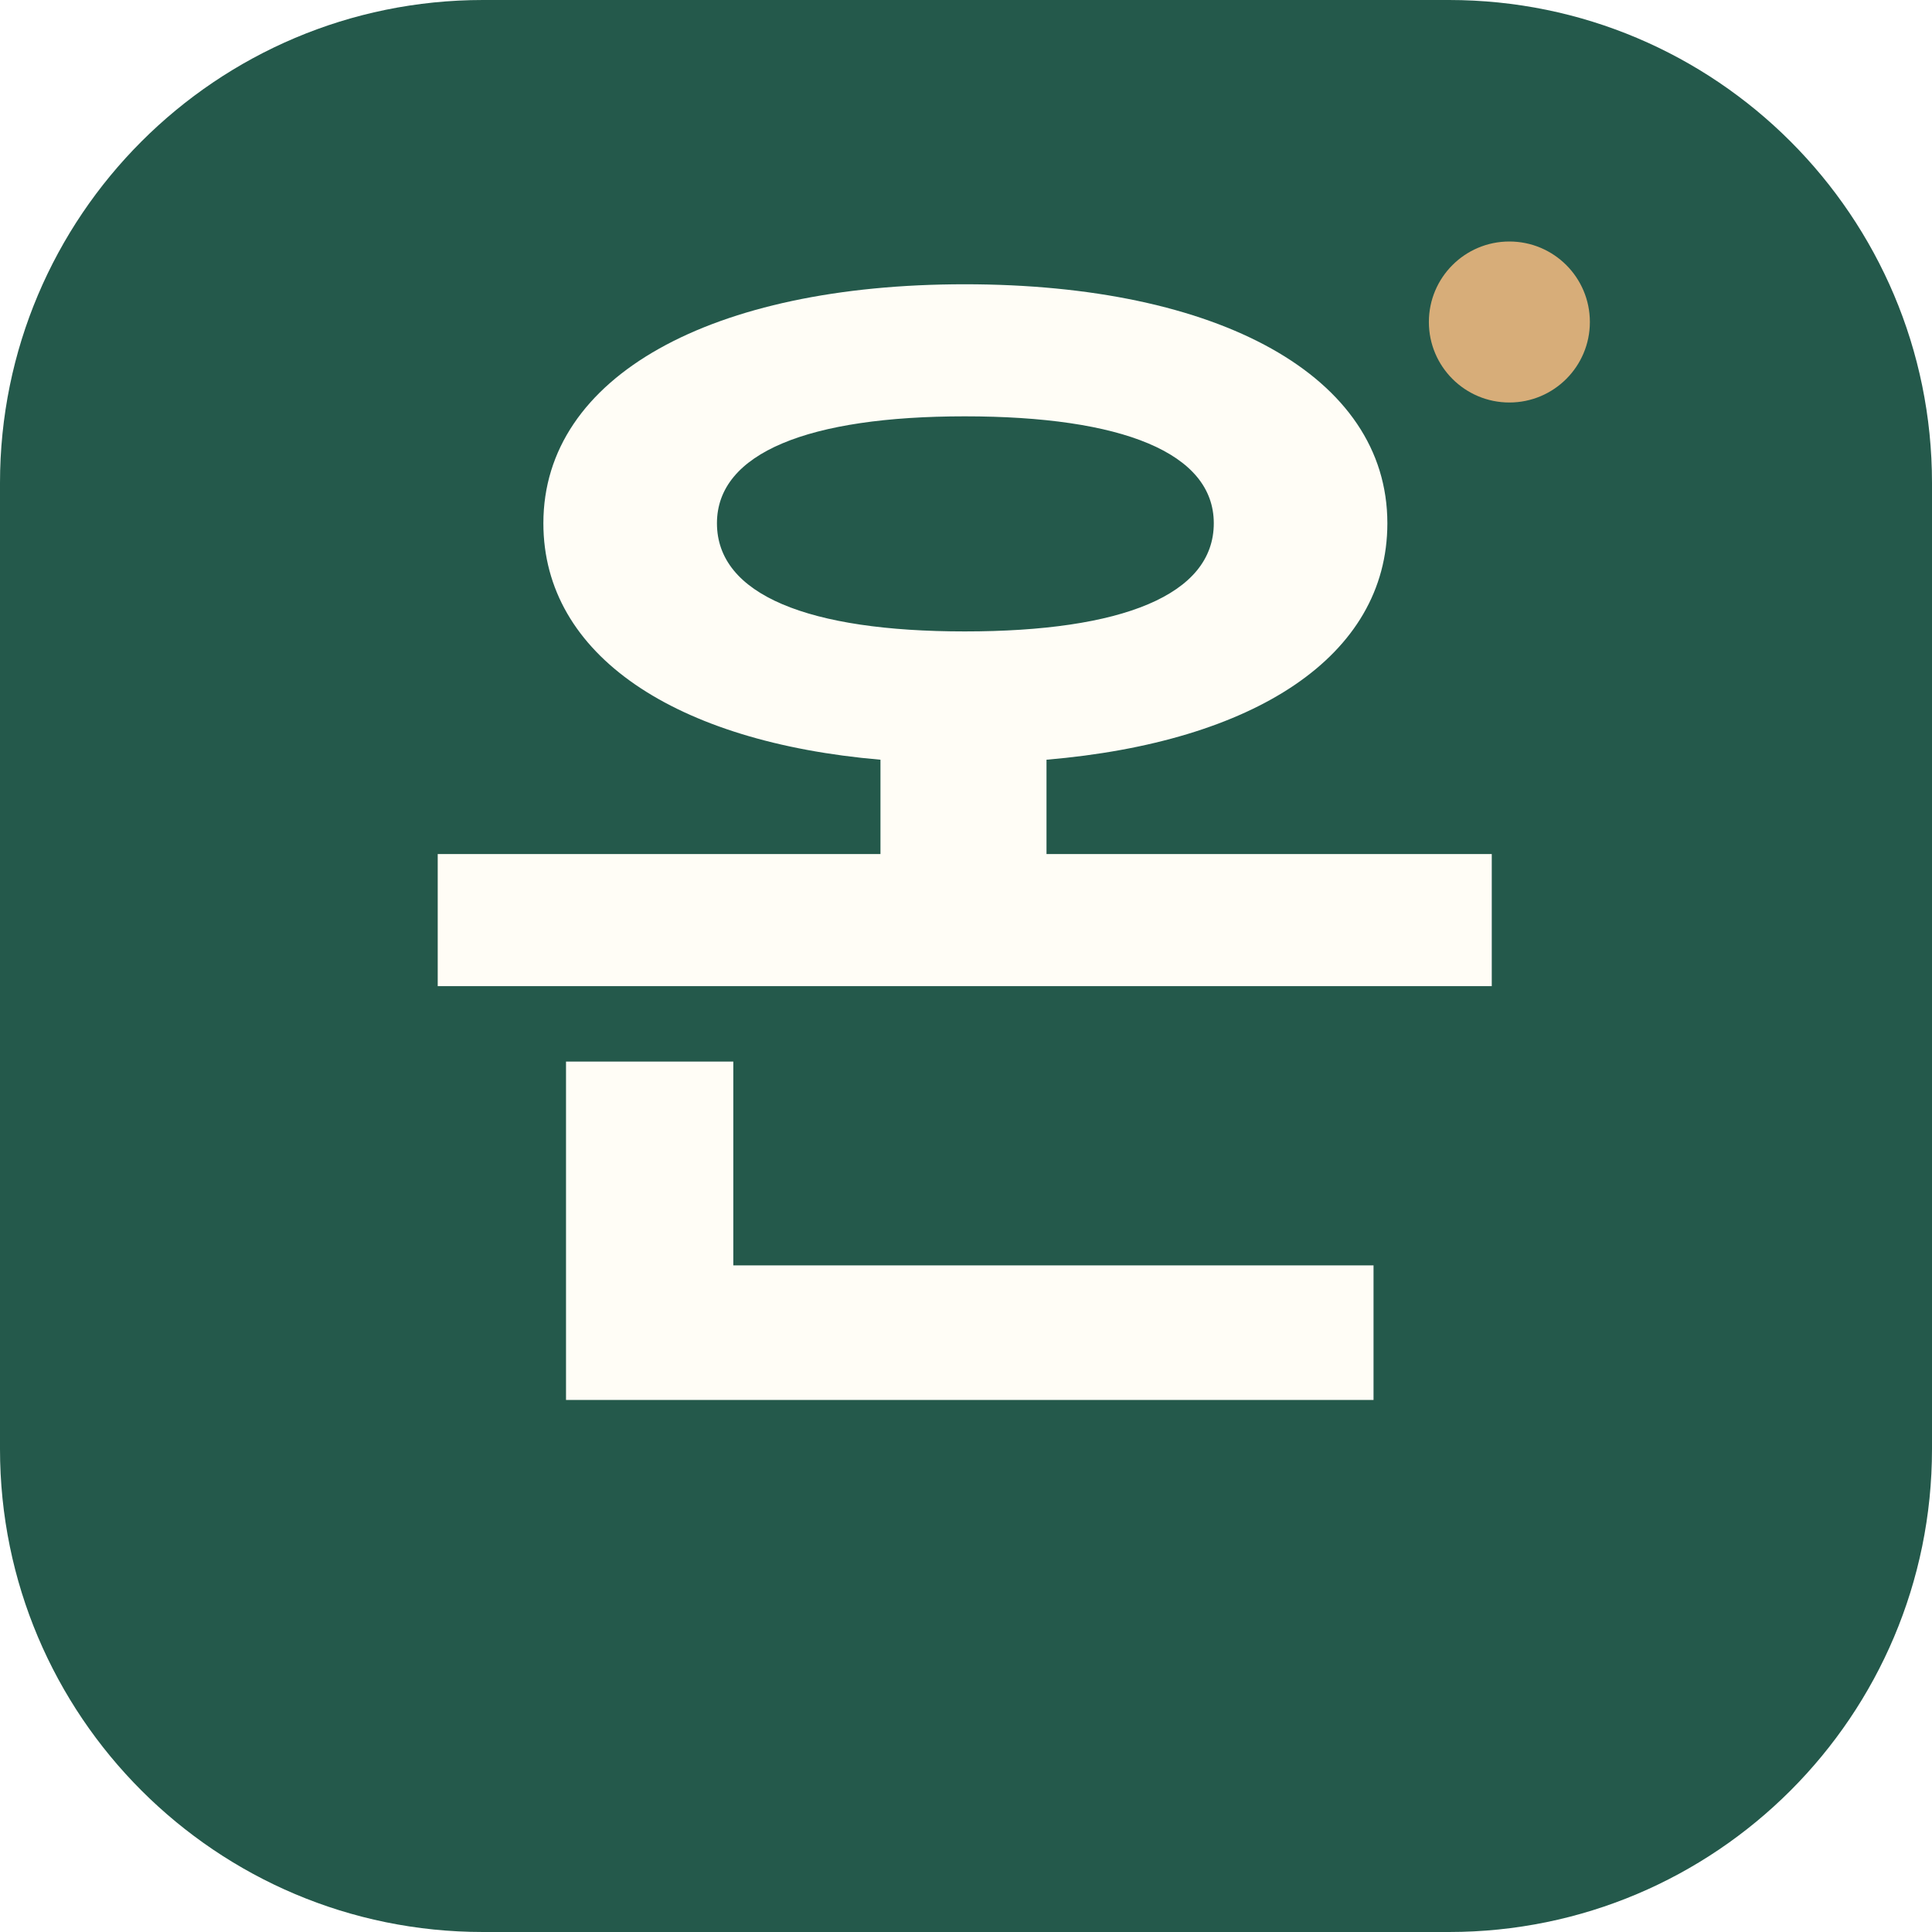
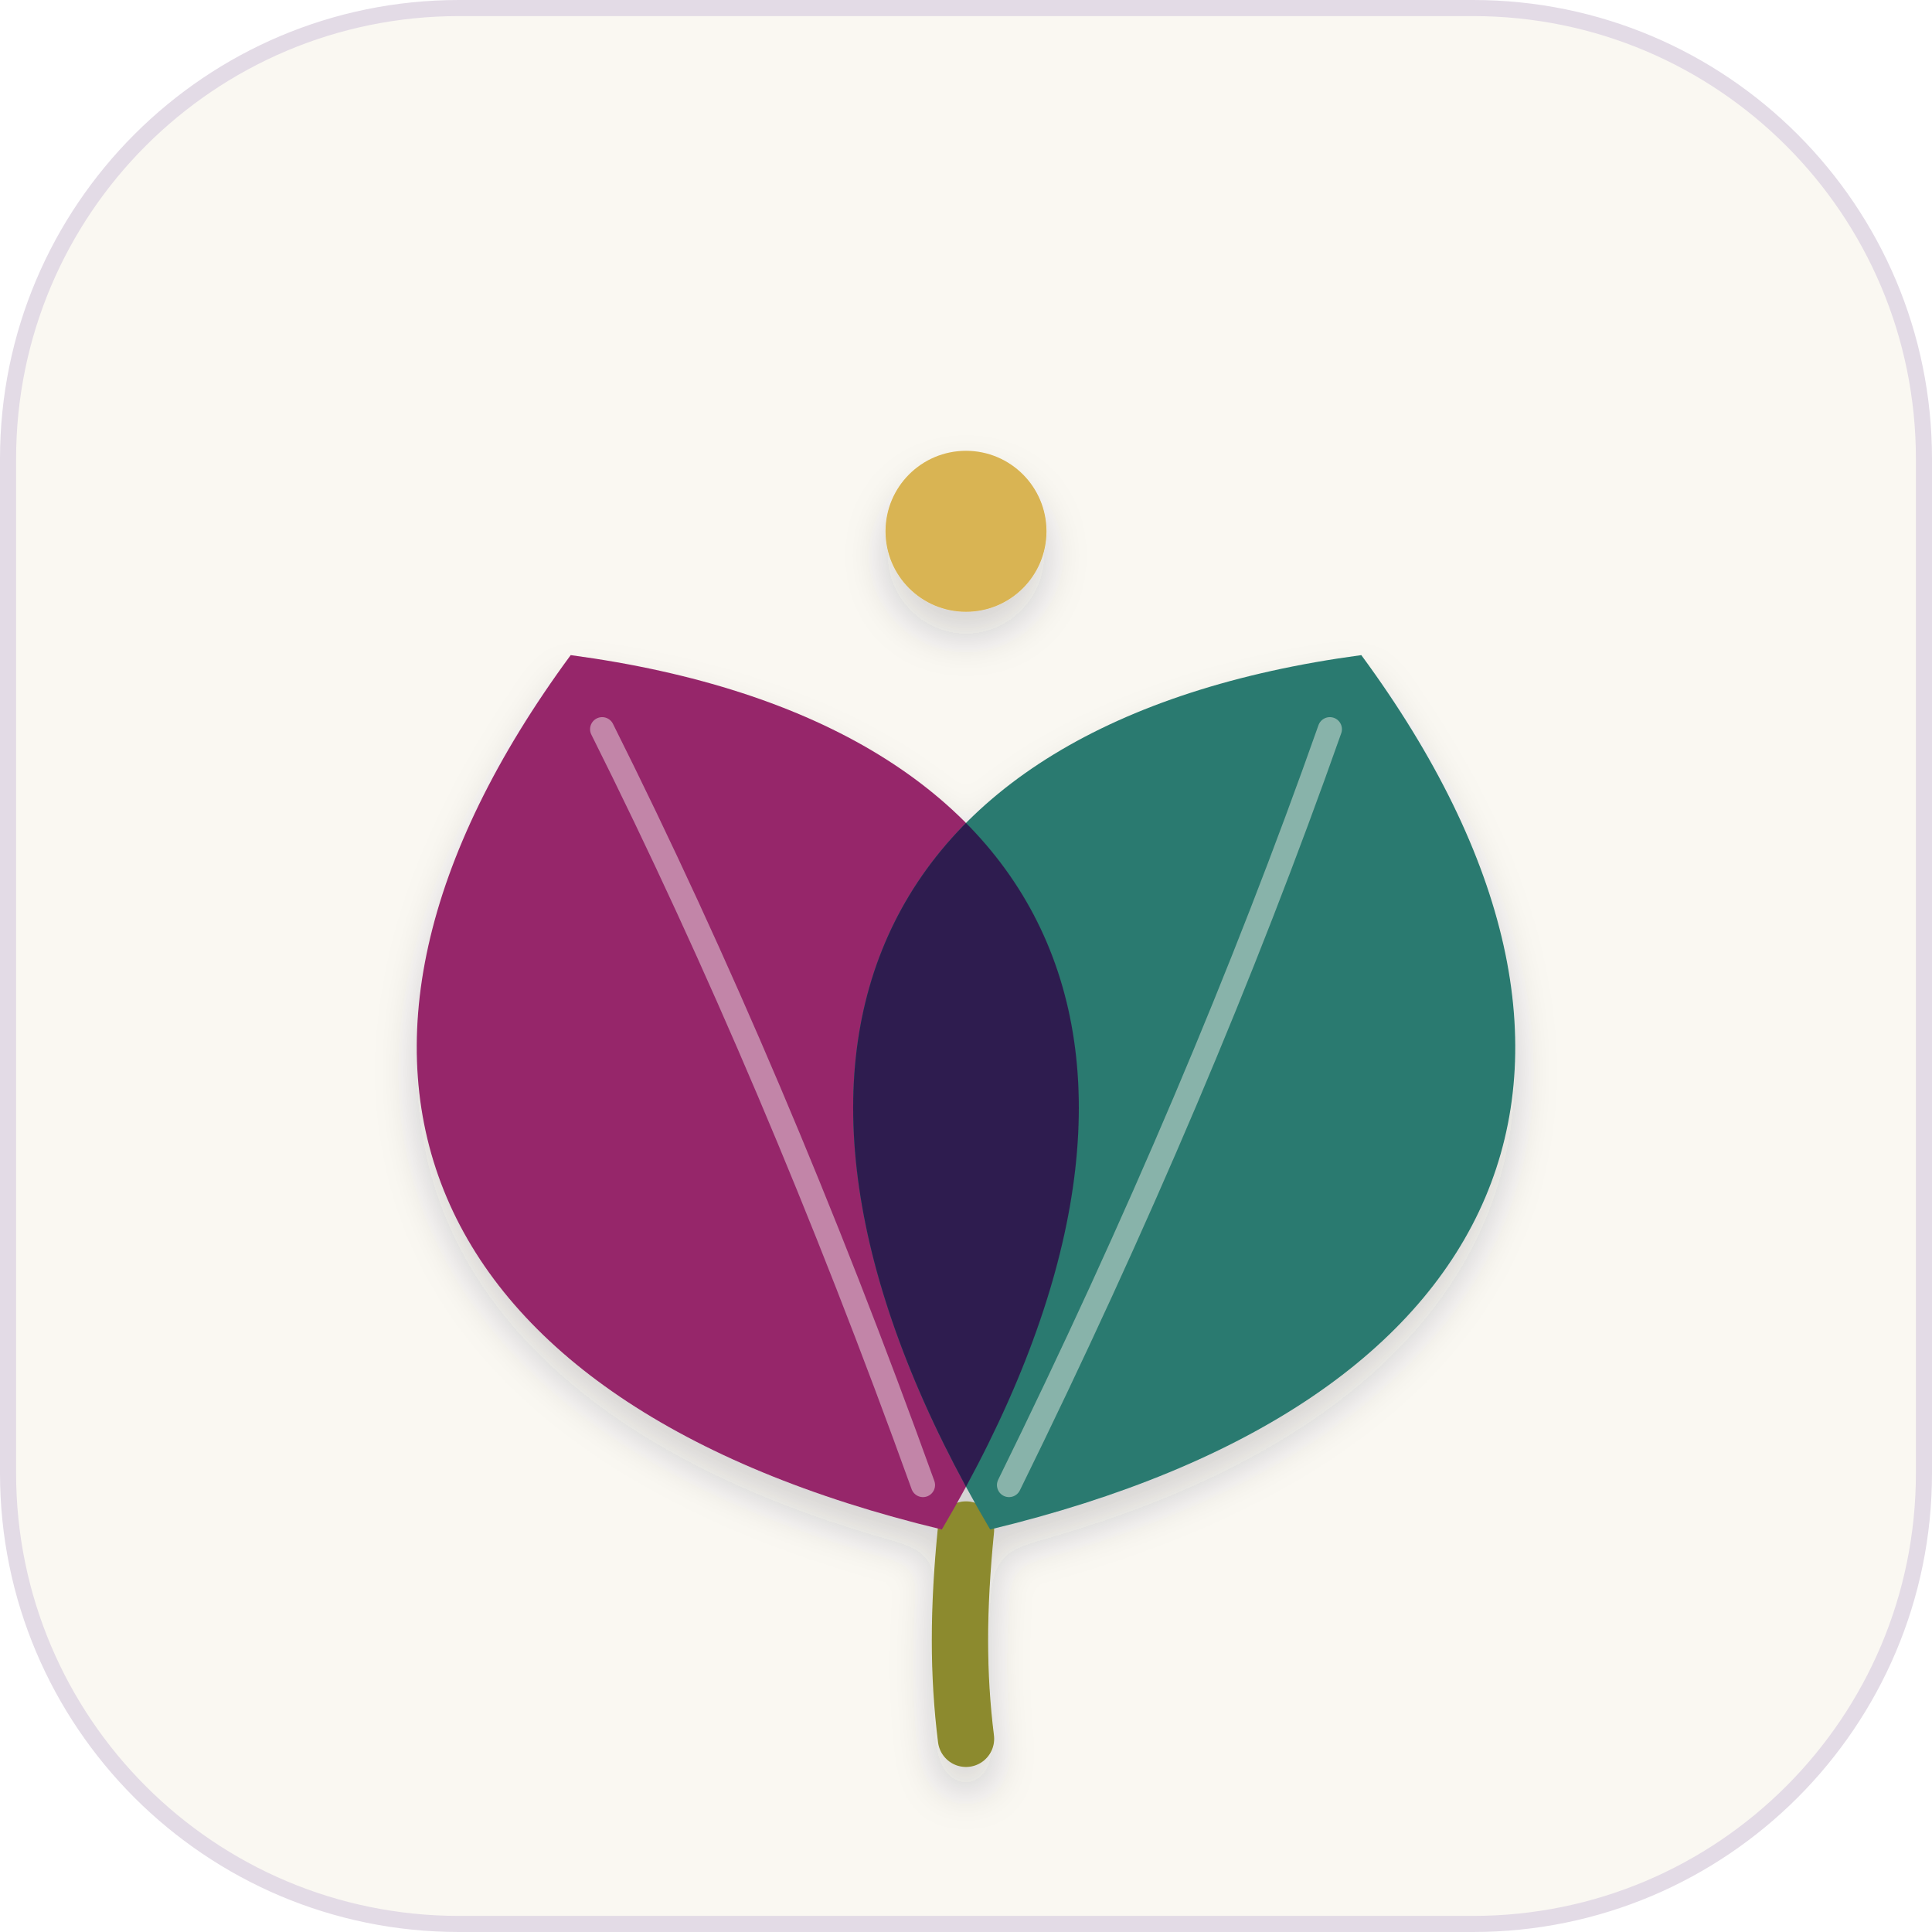
- <svg xmlns="http://www.w3.org/2000/svg" viewBox="0 0 192 192">
-   <rect width="192" height="192" rx="48" fill="#24594b" />
-   <text x="96" y="130" text-anchor="middle" font-family="sans-serif" font-weight="700" font-size="125" fill="#fffdf6">온</text>
-   <circle cx="150" cy="32" r="8" fill="#d7ad79" />
+ <svg xmlns="http://www.w3.org/2000/svg" width="240" height="240" viewBox="0 0 240 240">
+   <defs>
+     <clipPath id="leafA">
+       <path d="M0,0 C54,-40 54,-86 0,-118 C-54,-86 -54,-40 0,0 Z" transform="translate(97,170) rotate(-23)" />
+     </clipPath>
+     <filter id="paper" x="-20%" y="-20%" width="140%" height="140%">
+       <feDropShadow dx="0" dy="3" stdDeviation="2.5" flood-color="#2F1F4F" flood-opacity="0.18" />
+     </filter>
+   </defs>
+   <rect x="1" y="1" width="238" height="238" rx="56" fill="#FAF8F2" stroke="#E3DBE6" stroke-width="2" />
+   <g transform="translate(20,20)" filter="url(#paper)">
+     <path d="M100,170 C99,180 99,188 100,196" fill="none" stroke="#8C8A2E" stroke-width="7" stroke-linecap="round" />
+     <g transform="translate(97,170) rotate(-23)">
+       <path d="M0,0 C54,-40 54,-86 0,-118 C-54,-86 -54,-40 0,0 Z" fill="#96266B" />
+       <path d="M0,-6 Q3,-60 0,-108" fill="none" stroke="#FAF8F2" stroke-opacity="0.45" stroke-width="3" stroke-linecap="round" />
+     </g>
+     <g transform="translate(103,170) rotate(23)">
+       <path d="M0,0 C54,-40 54,-86 0,-118 C-54,-86 -54,-40 0,0 Z" fill="#2B7A6F" />
+       <path d="M0,-6 Q3,-60 0,-108" fill="none" stroke="#FAF8F2" stroke-opacity="0.45" stroke-width="3" stroke-linecap="round" />
+     </g>
+     <g clip-path="url(#leafA)">
+       <path d="M0,0 C54,-40 54,-86 0,-118 C-54,-86 -54,-40 0,0 Z" transform="translate(103,170) rotate(23)" fill="#2F1F4F" />
+     </g>
+     <circle cx="100" cy="46" r="10" fill="#D9B452" />
+   </g>
</svg>
